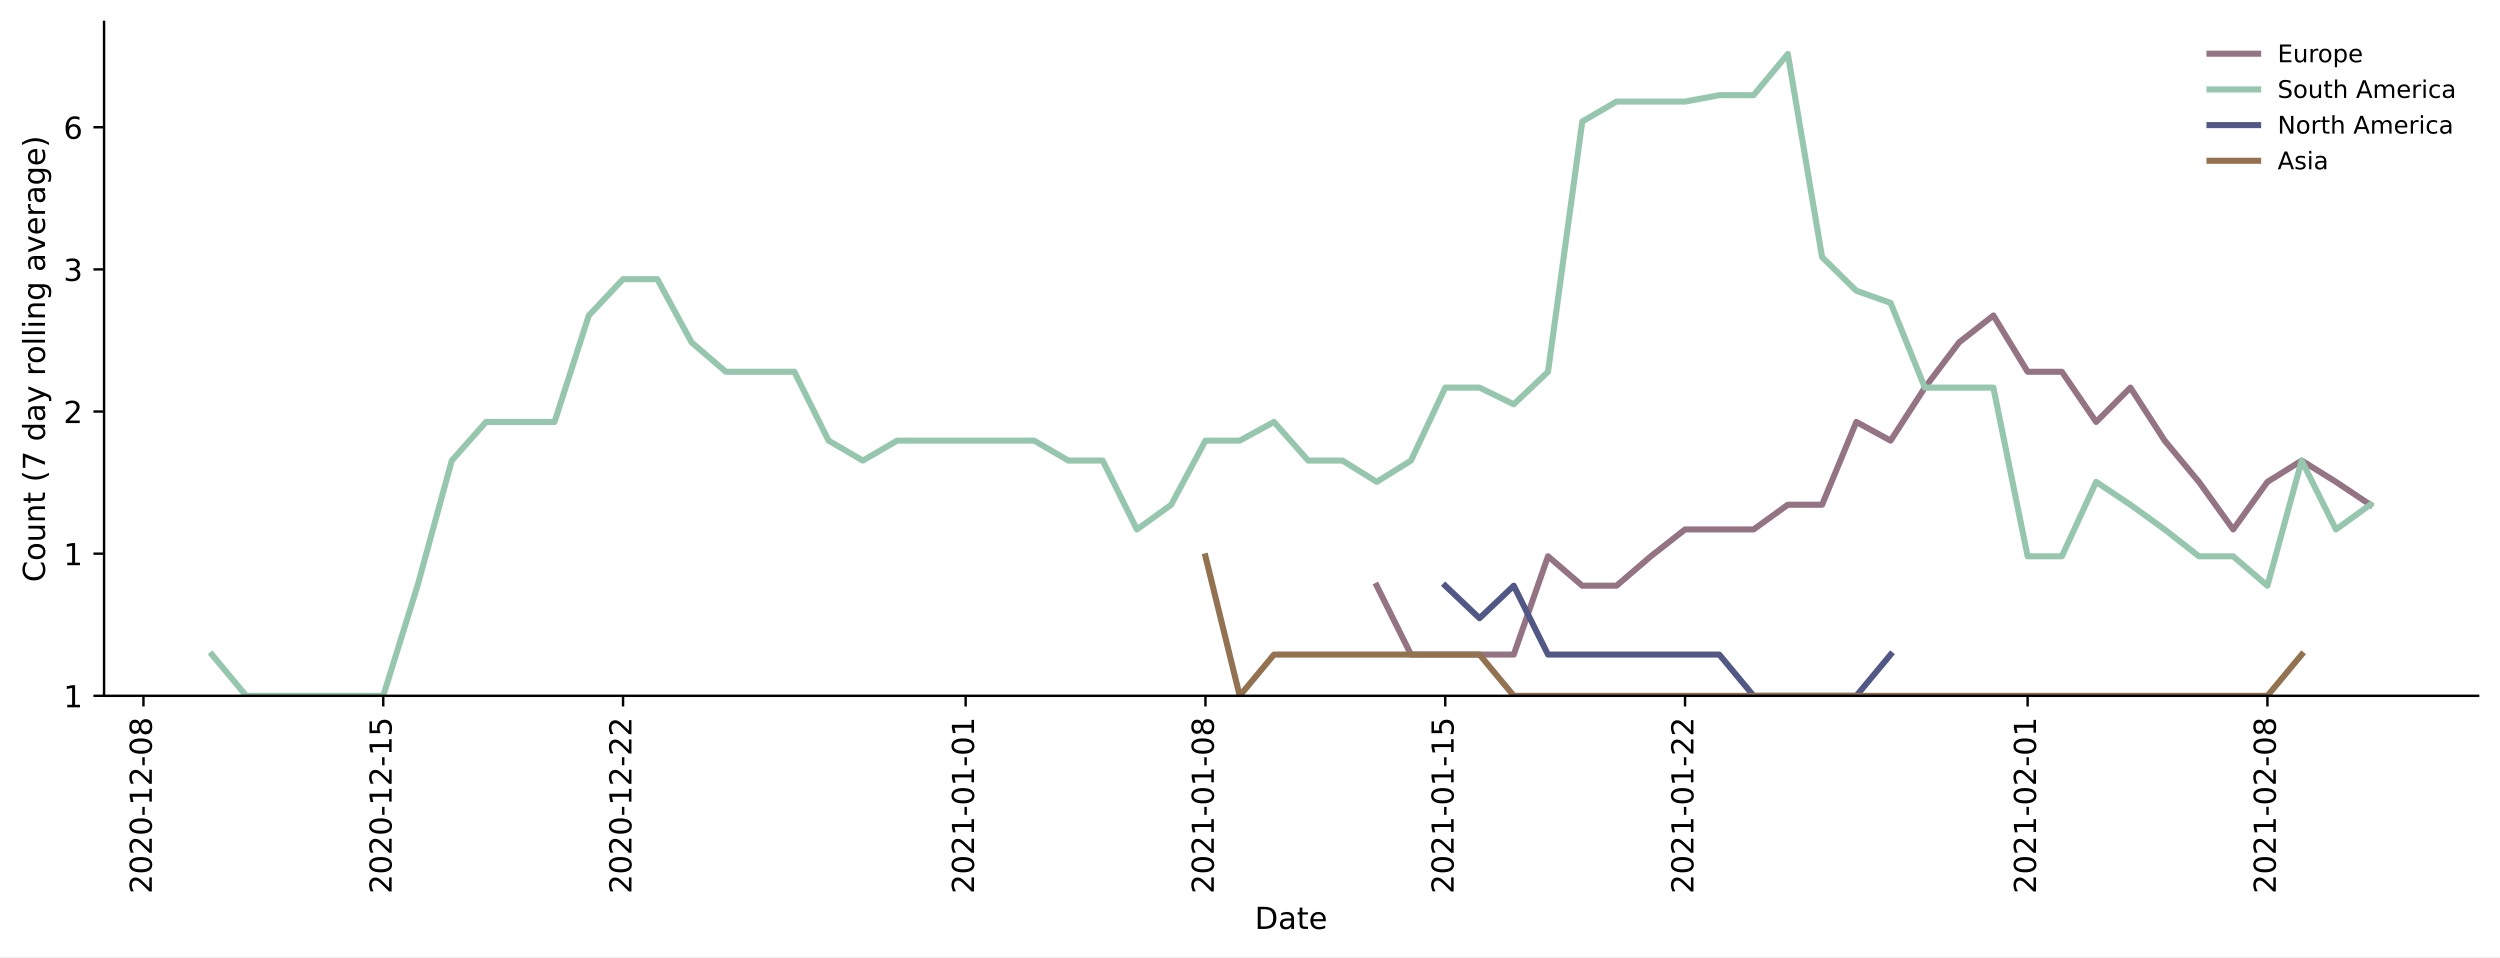
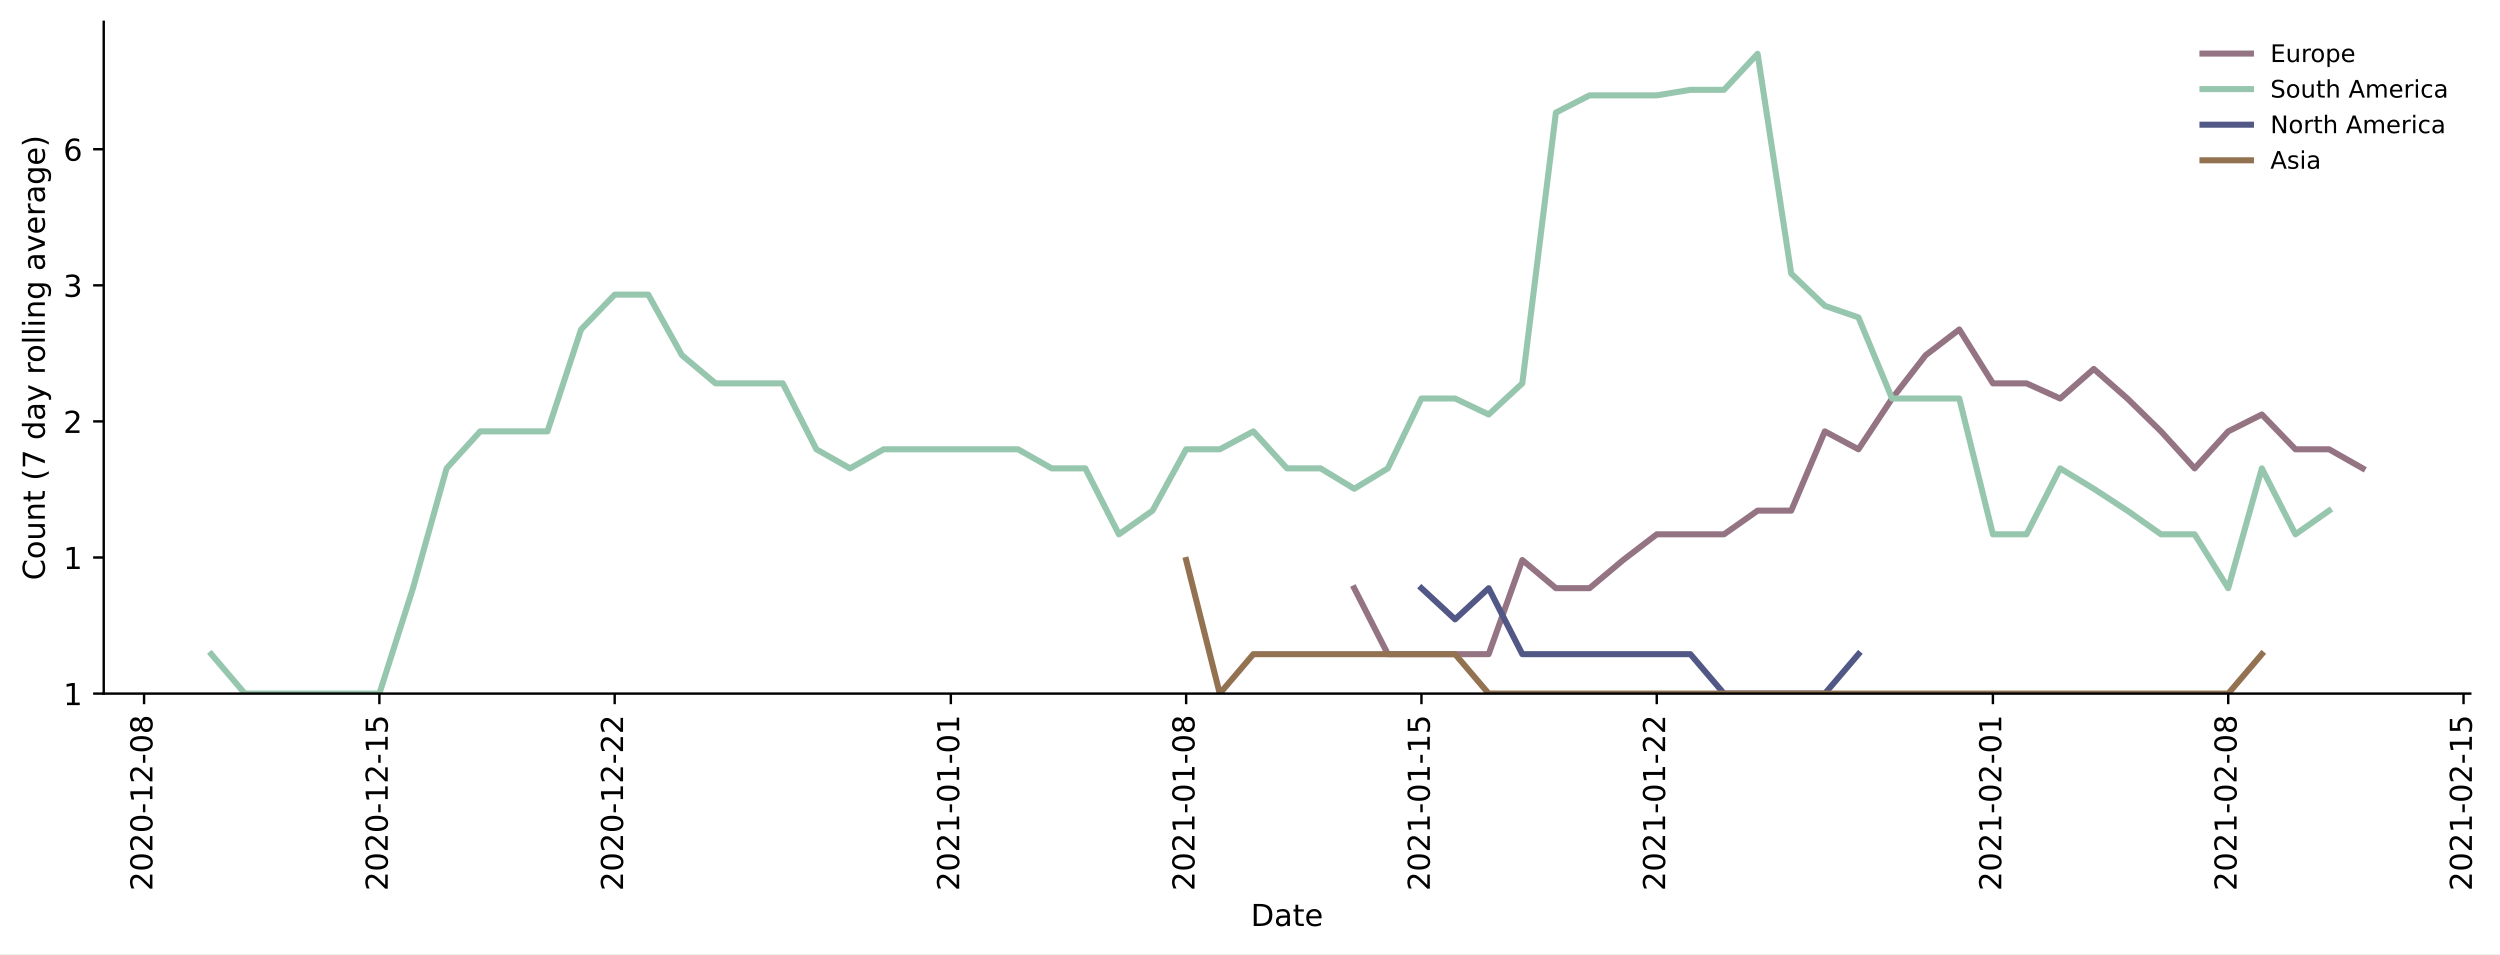
- <svg xmlns="http://www.w3.org/2000/svg" xmlns:xlink="http://www.w3.org/1999/xlink" height="314.954pt" version="1.1" viewBox="0 0 822.641 314.954" width="822.641pt">
+ <svg xmlns="http://www.w3.org/2000/svg" xmlns:xlink="http://www.w3.org/1999/xlink" height="314.954pt" version="1.1" viewBox="0 0 825.26 314.954" width="825.26pt">
  <defs>
    <style type="text/css">*{stroke-linecap:butt;stroke-linejoin:round;}</style>
  </defs>
  <g id="figure_1">
    <g id="patch_1">
-       <path d="M 0 314.954  L 822.641 314.954  L 822.641 0  L 0 0  z " style="fill:#ffffff;" />
+       <path d="M 0 314.954  L 825.26 314.954  L 825.26 0  L 0 0  z " style="fill:#ffffff;" />
    </g>
    <g id="axes_1">
      <g id="patch_2">
        <path d="M 34.241 228.96  L 815.441 228.96  L 815.441 7.2  L 34.241 7.2  z " style="fill:#ffffff;" />
      </g>
      <g id="matplotlib.axis_1">
        <g id="xtick_1">
          <g id="line2d_1">
            <defs>
-               <path d="M 0 0  L 0 3.5  " id="m881f5e12db" style="stroke:#000000;stroke-width:0.8;" />
-             </defs>
-             <g>
-               <use style="stroke:#000000;stroke-width:0.8;" x="47.204" xlink:href="#m881f5e12db" y="228.96" />
+               <path d="M 0 0  L 0 3.5  " id="m75a19790d6" style="stroke:#000000;stroke-width:0.8;" />
+             </defs>
+             <g>
+               <use style="stroke:#000000;stroke-width:0.8;" x="47.557" xlink:href="#m75a19790d6" y="228.96" />
            </g>
          </g>
          <g id="text_1">
-             <g transform="translate(49.96364 294.0756)rotate(-90)scale(0.1 -0.1)">
+             <g transform="translate(50.31591 294.0756)rotate(-90)scale(0.1 -0.1)">
              <defs>
                <path d="M 19.188 8.297  L 53.609 8.297  L 53.609 0  L 7.328 0  L 7.328 8.297  Q 12.938 14.109 22.625 23.891  Q 32.328 33.688 34.812 36.531  Q 39.547 41.844 41.422 45.531  Q 43.312 49.219 43.312 52.781  Q 43.312 58.594 39.234 62.25  Q 35.156 65.922 28.609 65.922  Q 23.969 65.922 18.812 64.312  Q 13.672 62.703 7.812 59.422  L 7.812 69.391  Q 13.766 71.781 18.938 73  Q 24.125 74.219 28.422 74.219  Q 39.75 74.219 46.484 68.547  Q 53.219 62.891 53.219 53.422  Q 53.219 48.922 51.531 44.891  Q 49.859 40.875 45.406 35.406  Q 44.188 33.984 37.641 27.219  Q 31.109 20.453 19.188 8.297  z " id="DejaVuSans-50" />
                <path d="M 31.781 66.406  Q 24.172 66.406 20.328 58.906  Q 16.5 51.422 16.5 36.375  Q 16.5 21.391 20.328 13.891  Q 24.172 6.391 31.781 6.391  Q 39.453 6.391 43.281 13.891  Q 47.125 21.391 47.125 36.375  Q 47.125 51.422 43.281 58.906  Q 39.453 66.406 31.781 66.406  z M 31.781 74.219  Q 44.047 74.219 50.516 64.516  Q 56.984 54.828 56.984 36.375  Q 56.984 17.969 50.516 8.266  Q 44.047 -1.422 31.781 -1.422  Q 19.531 -1.422 13.062 8.266  Q 6.594 17.969 6.594 36.375  Q 6.594 54.828 13.062 64.516  Q 19.531 74.219 31.781 74.219  z " id="DejaVuSans-48" />
                <path d="M 4.891 31.391  L 31.203 31.391  L 31.203 23.391  L 4.891 23.391  z " id="DejaVuSans-45" />
                <path d="M 12.406 8.297  L 28.516 8.297  L 28.516 63.922  L 10.984 60.406  L 10.984 69.391  L 28.422 72.906  L 38.281 72.906  L 38.281 8.297  L 54.391 8.297  L 54.391 0  L 12.406 0  z " id="DejaVuSans-49" />
                <path d="M 31.781 34.625  Q 24.75 34.625 20.719 30.859  Q 16.703 27.094 16.703 20.516  Q 16.703 13.922 20.719 10.156  Q 24.75 6.391 31.781 6.391  Q 38.812 6.391 42.859 10.172  Q 46.922 13.969 46.922 20.516  Q 46.922 27.094 42.891 30.859  Q 38.875 34.625 31.781 34.625  z M 21.922 38.812  Q 15.578 40.375 12.031 44.719  Q 8.5 49.078 8.5 55.328  Q 8.5 64.062 14.719 69.141  Q 20.953 74.219 31.781 74.219  Q 42.672 74.219 48.875 69.141  Q 55.078 64.062 55.078 55.328  Q 55.078 49.078 51.531 44.719  Q 48 40.375 41.703 38.812  Q 48.828 37.156 52.797 32.312  Q 56.781 27.484 56.781 20.516  Q 56.781 9.906 50.312 4.234  Q 43.844 -1.422 31.781 -1.422  Q 19.734 -1.422 13.25 4.234  Q 6.781 9.906 6.781 20.516  Q 6.781 27.484 10.781 32.312  Q 14.797 37.156 21.922 38.812  z M 18.312 54.391  Q 18.312 48.734 21.844 45.562  Q 25.391 42.391 31.781 42.391  Q 38.141 42.391 41.719 45.562  Q 45.312 48.734 45.312 54.391  Q 45.312 60.062 41.719 63.234  Q 38.141 66.406 31.781 66.406  Q 25.391 66.406 21.844 63.234  Q 18.312 60.062 18.312 54.391  z " id="DejaVuSans-56" />
              </defs>
              <use xlink:href="#DejaVuSans-50" />
              <use x="63.623" xlink:href="#DejaVuSans-48" />
              <use x="127.246" xlink:href="#DejaVuSans-50" />
              <use x="190.869" xlink:href="#DejaVuSans-48" />
              <use x="254.492" xlink:href="#DejaVuSans-45" />
              <use x="290.576" xlink:href="#DejaVuSans-49" />
              <use x="354.199" xlink:href="#DejaVuSans-50" />
              <use x="417.822" xlink:href="#DejaVuSans-45" />
              <use x="453.906" xlink:href="#DejaVuSans-48" />
              <use x="517.529" xlink:href="#DejaVuSans-56" />
            </g>
          </g>
        </g>
        <g id="xtick_2">
          <g id="line2d_2">
            <g>
-               <use style="stroke:#000000;stroke-width:0.8;" x="126.113" xlink:href="#m881f5e12db" y="228.96" />
+               <use style="stroke:#000000;stroke-width:0.8;" x="125.233" xlink:href="#m75a19790d6" y="228.96" />
            </g>
          </g>
          <g id="text_2">
-             <g transform="translate(128.8727 294.0756)rotate(-90)scale(0.1 -0.1)">
+             <g transform="translate(127.992 294.0756)rotate(-90)scale(0.1 -0.1)">
              <defs>
                <path d="M 10.797 72.906  L 49.516 72.906  L 49.516 64.594  L 19.828 64.594  L 19.828 46.734  Q 21.969 47.469 24.109 47.828  Q 26.266 48.188 28.422 48.188  Q 40.625 48.188 47.75 41.5  Q 54.891 34.812 54.891 23.391  Q 54.891 11.625 47.562 5.094  Q 40.234 -1.422 26.906 -1.422  Q 22.312 -1.422 17.547 -0.641  Q 12.797 0.141 7.719 1.703  L 7.719 11.625  Q 12.109 9.234 16.797 8.062  Q 21.484 6.891 26.703 6.891  Q 35.156 6.891 40.078 11.328  Q 45.016 15.766 45.016 23.391  Q 45.016 31 40.078 35.438  Q 35.156 39.891 26.703 39.891  Q 22.75 39.891 18.812 39.016  Q 14.891 38.141 10.797 36.281  z " id="DejaVuSans-53" />
              </defs>
              <use xlink:href="#DejaVuSans-50" />
              <use x="63.623" xlink:href="#DejaVuSans-48" />
              <use x="127.246" xlink:href="#DejaVuSans-50" />
              <use x="190.869" xlink:href="#DejaVuSans-48" />
              <use x="254.492" xlink:href="#DejaVuSans-45" />
              <use x="290.576" xlink:href="#DejaVuSans-49" />
              <use x="354.199" xlink:href="#DejaVuSans-50" />
              <use x="417.822" xlink:href="#DejaVuSans-45" />
              <use x="453.906" xlink:href="#DejaVuSans-49" />
              <use x="517.529" xlink:href="#DejaVuSans-53" />
            </g>
          </g>
        </g>
        <g id="xtick_3">
          <g id="line2d_3">
            <g>
-               <use style="stroke:#000000;stroke-width:0.8;" x="205.022" xlink:href="#m881f5e12db" y="228.96" />
+               <use style="stroke:#000000;stroke-width:0.8;" x="202.909" xlink:href="#m75a19790d6" y="228.96" />
            </g>
          </g>
          <g id="text_3">
-             <g transform="translate(207.7818 294.0756)rotate(-90)scale(0.1 -0.1)">
+             <g transform="translate(205.6682 294.0756)rotate(-90)scale(0.1 -0.1)">
              <use xlink:href="#DejaVuSans-50" />
              <use x="63.623" xlink:href="#DejaVuSans-48" />
              <use x="127.246" xlink:href="#DejaVuSans-50" />
              <use x="190.869" xlink:href="#DejaVuSans-48" />
              <use x="254.492" xlink:href="#DejaVuSans-45" />
              <use x="290.576" xlink:href="#DejaVuSans-49" />
              <use x="354.199" xlink:href="#DejaVuSans-50" />
              <use x="417.822" xlink:href="#DejaVuSans-45" />
              <use x="453.906" xlink:href="#DejaVuSans-50" />
              <use x="517.529" xlink:href="#DejaVuSans-50" />
            </g>
          </g>
        </g>
        <g id="xtick_4">
          <g id="line2d_4">
            <g>
-               <use style="stroke:#000000;stroke-width:0.8;" x="317.75" xlink:href="#m881f5e12db" y="228.96" />
+               <use style="stroke:#000000;stroke-width:0.8;" x="313.875" xlink:href="#m75a19790d6" y="228.96" />
            </g>
          </g>
          <g id="text_4">
-             <g transform="translate(320.5091 294.0756)rotate(-90)scale(0.1 -0.1)">
+             <g transform="translate(316.6341 294.0756)rotate(-90)scale(0.1 -0.1)">
              <use xlink:href="#DejaVuSans-50" />
              <use x="63.623" xlink:href="#DejaVuSans-48" />
              <use x="127.246" xlink:href="#DejaVuSans-50" />
              <use x="190.869" xlink:href="#DejaVuSans-49" />
              <use x="254.492" xlink:href="#DejaVuSans-45" />
              <use x="290.576" xlink:href="#DejaVuSans-48" />
              <use x="354.199" xlink:href="#DejaVuSans-49" />
              <use x="417.822" xlink:href="#DejaVuSans-45" />
              <use x="453.906" xlink:href="#DejaVuSans-48" />
              <use x="517.529" xlink:href="#DejaVuSans-49" />
            </g>
          </g>
        </g>
        <g id="xtick_5">
          <g id="line2d_5">
            <g>
-               <use style="stroke:#000000;stroke-width:0.8;" x="396.659" xlink:href="#m881f5e12db" y="228.96" />
+               <use style="stroke:#000000;stroke-width:0.8;" x="391.551" xlink:href="#m75a19790d6" y="228.96" />
            </g>
          </g>
          <g id="text_5">
-             <g transform="translate(399.4182 294.0756)rotate(-90)scale(0.1 -0.1)">
+             <g transform="translate(394.3102 294.0756)rotate(-90)scale(0.1 -0.1)">
              <use xlink:href="#DejaVuSans-50" />
              <use x="63.623" xlink:href="#DejaVuSans-48" />
              <use x="127.246" xlink:href="#DejaVuSans-50" />
              <use x="190.869" xlink:href="#DejaVuSans-49" />
              <use x="254.492" xlink:href="#DejaVuSans-45" />
              <use x="290.576" xlink:href="#DejaVuSans-48" />
              <use x="354.199" xlink:href="#DejaVuSans-49" />
              <use x="417.822" xlink:href="#DejaVuSans-45" />
              <use x="453.906" xlink:href="#DejaVuSans-48" />
              <use x="517.529" xlink:href="#DejaVuSans-56" />
            </g>
          </g>
        </g>
        <g id="xtick_6">
          <g id="line2d_6">
            <g>
-               <use style="stroke:#000000;stroke-width:0.8;" x="475.568" xlink:href="#m881f5e12db" y="228.96" />
+               <use style="stroke:#000000;stroke-width:0.8;" x="469.227" xlink:href="#m75a19790d6" y="228.96" />
            </g>
          </g>
          <g id="text_6">
-             <g transform="translate(478.3273 294.0756)rotate(-90)scale(0.1 -0.1)">
+             <g transform="translate(471.9864 294.0756)rotate(-90)scale(0.1 -0.1)">
              <use xlink:href="#DejaVuSans-50" />
              <use x="63.623" xlink:href="#DejaVuSans-48" />
              <use x="127.246" xlink:href="#DejaVuSans-50" />
              <use x="190.869" xlink:href="#DejaVuSans-49" />
              <use x="254.492" xlink:href="#DejaVuSans-45" />
              <use x="290.576" xlink:href="#DejaVuSans-48" />
              <use x="354.199" xlink:href="#DejaVuSans-49" />
              <use x="417.822" xlink:href="#DejaVuSans-45" />
              <use x="453.906" xlink:href="#DejaVuSans-49" />
              <use x="517.529" xlink:href="#DejaVuSans-53" />
            </g>
          </g>
        </g>
        <g id="xtick_7">
          <g id="line2d_7">
            <g>
-               <use style="stroke:#000000;stroke-width:0.8;" x="554.477" xlink:href="#m881f5e12db" y="228.96" />
+               <use style="stroke:#000000;stroke-width:0.8;" x="546.903" xlink:href="#m75a19790d6" y="228.96" />
            </g>
          </g>
          <g id="text_7">
-             <g transform="translate(557.2364 294.0756)rotate(-90)scale(0.1 -0.1)">
+             <g transform="translate(549.6625 294.0756)rotate(-90)scale(0.1 -0.1)">
              <use xlink:href="#DejaVuSans-50" />
              <use x="63.623" xlink:href="#DejaVuSans-48" />
              <use x="127.246" xlink:href="#DejaVuSans-50" />
              <use x="190.869" xlink:href="#DejaVuSans-49" />
              <use x="254.492" xlink:href="#DejaVuSans-45" />
              <use x="290.576" xlink:href="#DejaVuSans-48" />
              <use x="354.199" xlink:href="#DejaVuSans-49" />
              <use x="417.822" xlink:href="#DejaVuSans-45" />
              <use x="453.906" xlink:href="#DejaVuSans-50" />
              <use x="517.529" xlink:href="#DejaVuSans-50" />
            </g>
          </g>
        </g>
        <g id="xtick_8">
          <g id="line2d_8">
            <g>
-               <use style="stroke:#000000;stroke-width:0.8;" x="667.204" xlink:href="#m881f5e12db" y="228.96" />
+               <use style="stroke:#000000;stroke-width:0.8;" x="657.869" xlink:href="#m75a19790d6" y="228.96" />
            </g>
          </g>
          <g id="text_8">
-             <g transform="translate(669.9636 294.0756)rotate(-90)scale(0.1 -0.1)">
+             <g transform="translate(660.6284 294.0756)rotate(-90)scale(0.1 -0.1)">
              <use xlink:href="#DejaVuSans-50" />
              <use x="63.623" xlink:href="#DejaVuSans-48" />
              <use x="127.246" xlink:href="#DejaVuSans-50" />
              <use x="190.869" xlink:href="#DejaVuSans-49" />
              <use x="254.492" xlink:href="#DejaVuSans-45" />
              <use x="290.576" xlink:href="#DejaVuSans-48" />
              <use x="354.199" xlink:href="#DejaVuSans-50" />
              <use x="417.822" xlink:href="#DejaVuSans-45" />
              <use x="453.906" xlink:href="#DejaVuSans-48" />
              <use x="517.529" xlink:href="#DejaVuSans-49" />
            </g>
          </g>
        </g>
        <g id="xtick_9">
          <g id="line2d_9">
            <g>
-               <use style="stroke:#000000;stroke-width:0.8;" x="746.113" xlink:href="#m881f5e12db" y="228.96" />
+               <use style="stroke:#000000;stroke-width:0.8;" x="735.545" xlink:href="#m75a19790d6" y="228.96" />
            </g>
          </g>
          <g id="text_9">
-             <g transform="translate(748.8727 294.0756)rotate(-90)scale(0.1 -0.1)">
+             <g transform="translate(738.3045 294.0756)rotate(-90)scale(0.1 -0.1)">
              <use xlink:href="#DejaVuSans-50" />
              <use x="63.623" xlink:href="#DejaVuSans-48" />
              <use x="127.246" xlink:href="#DejaVuSans-50" />
              <use x="190.869" xlink:href="#DejaVuSans-49" />
              <use x="254.492" xlink:href="#DejaVuSans-45" />
              <use x="290.576" xlink:href="#DejaVuSans-48" />
              <use x="354.199" xlink:href="#DejaVuSans-50" />
              <use x="417.822" xlink:href="#DejaVuSans-45" />
              <use x="453.906" xlink:href="#DejaVuSans-48" />
              <use x="517.529" xlink:href="#DejaVuSans-56" />
            </g>
          </g>
        </g>
-         <g id="text_10">
+         <g id="xtick_10">
+           <g id="line2d_10">
+             <g>
+               <use style="stroke:#000000;stroke-width:0.8;" x="813.221" xlink:href="#m75a19790d6" y="228.96" />
+             </g>
+           </g>
+           <g id="text_10">
+             <g transform="translate(815.9807 294.0756)rotate(-90)scale(0.1 -0.1)">
+               <use xlink:href="#DejaVuSans-50" />
+               <use x="63.623" xlink:href="#DejaVuSans-48" />
+               <use x="127.246" xlink:href="#DejaVuSans-50" />
+               <use x="190.869" xlink:href="#DejaVuSans-49" />
+               <use x="254.492" xlink:href="#DejaVuSans-45" />
+               <use x="290.576" xlink:href="#DejaVuSans-48" />
+               <use x="354.199" xlink:href="#DejaVuSans-50" />
+               <use x="417.822" xlink:href="#DejaVuSans-45" />
+               <use x="453.906" xlink:href="#DejaVuSans-49" />
+               <use x="517.529" xlink:href="#DejaVuSans-53" />
+             </g>
+           </g>
+         </g>
+         <g id="text_11">
          <g transform="translate(412.8898 305.6741)scale(0.1 -0.1)">
            <defs>
              <path d="M 19.672 64.797  L 19.672 8.109  L 31.594 8.109  Q 46.688 8.109 53.688 14.938  Q 60.688 21.781 60.688 36.531  Q 60.688 51.172 53.688 57.984  Q 46.688 64.797 31.594 64.797  z M 9.812 72.906  L 30.078 72.906  Q 51.266 72.906 61.172 64.094  Q 71.094 55.281 71.094 36.531  Q 71.094 17.672 61.125 8.828  Q 51.172 0 30.078 0  L 9.812 0  z " id="DejaVuSans-68" />
              <path d="M 34.281 27.484  Q 23.391 27.484 19.188 25  Q 14.984 22.516 14.984 16.5  Q 14.984 11.719 18.141 8.906  Q 21.297 6.109 26.703 6.109  Q 34.188 6.109 38.703 11.406  Q 43.219 16.703 43.219 25.484  L 43.219 27.484  z M 52.203 31.203  L 52.203 0  L 43.219 0  L 43.219 8.297  Q 40.141 3.328 35.547 0.953  Q 30.953 -1.422 24.312 -1.422  Q 15.922 -1.422 10.953 3.297  Q 6 8.016 6 15.922  Q 6 25.141 12.172 29.828  Q 18.359 34.516 30.609 34.516  L 43.219 34.516  L 43.219 35.406  Q 43.219 41.609 39.141 45  Q 35.062 48.391 27.688 48.391  Q 23 48.391 18.547 47.266  Q 14.109 46.141 10.016 43.891  L 10.016 52.203  Q 14.938 54.109 19.578 55.047  Q 24.219 56 28.609 56  Q 40.484 56 46.344 49.844  Q 52.203 43.703 52.203 31.203  z " id="DejaVuSans-97" />
              <path d="M 18.312 70.219  L 18.312 54.688  L 36.812 54.688  L 36.812 47.703  L 18.312 47.703  L 18.312 18.016  Q 18.312 11.328 20.141 9.422  Q 21.969 7.516 27.594 7.516  L 36.812 7.516  L 36.812 0  L 27.594 0  Q 17.188 0 13.234 3.875  Q 9.281 7.766 9.281 18.016  L 9.281 47.703  L 2.688 47.703  L 2.688 54.688  L 9.281 54.688  L 9.281 70.219  z " id="DejaVuSans-116" />
              <path d="M 56.203 29.594  L 56.203 25.203  L 14.891 25.203  Q 15.484 15.922 20.484 11.062  Q 25.484 6.203 34.422 6.203  Q 39.594 6.203 44.453 7.469  Q 49.312 8.734 54.109 11.281  L 54.109 2.781  Q 49.266 0.734 44.188 -0.344  Q 39.109 -1.422 33.891 -1.422  Q 20.797 -1.422 13.156 6.188  Q 5.516 13.812 5.516 26.812  Q 5.516 40.234 12.766 48.109  Q 20.016 56 32.328 56  Q 43.359 56 49.781 48.891  Q 56.203 41.797 56.203 29.594  z M 47.219 32.234  Q 47.125 39.594 43.094 43.984  Q 39.062 48.391 32.422 48.391  Q 24.906 48.391 20.391 44.141  Q 15.875 39.891 15.188 32.172  z " id="DejaVuSans-101" />
            </defs>
            <use xlink:href="#DejaVuSans-68" />
            <use x="77.002" xlink:href="#DejaVuSans-97" />
            <use x="138.281" xlink:href="#DejaVuSans-116" />
            <use x="177.49" xlink:href="#DejaVuSans-101" />
          </g>
        </g>
      </g>
      <g id="matplotlib.axis_2">
        <g id="ytick_1">
-           <g id="line2d_10">
-             <defs>
-               <path d="M 0 0  L -3.5 0  " id="mebbf0ca20f" style="stroke:#000000;stroke-width:0.8;" />
-             </defs>
-             <g>
-               <use style="stroke:#000000;stroke-width:0.8;" x="34.241" xlink:href="#mebbf0ca20f" y="228.96" />
-             </g>
-           </g>
-           <g id="text_11">
+           <g id="line2d_11">
+             <defs>
+               <path d="M 0 0  L -3.5 0  " id="md083b1bdfc" style="stroke:#000000;stroke-width:0.8;" />
+             </defs>
+             <g>
+               <use style="stroke:#000000;stroke-width:0.8;" x="34.241" xlink:href="#md083b1bdfc" y="228.96" />
+             </g>
+           </g>
+           <g id="text_12">
            <g transform="translate(20.87813 232.7592)scale(0.1 -0.1)">
              <use xlink:href="#DejaVuSans-49" />
            </g>
          </g>
        </g>
        <g id="ytick_2">
-           <g id="line2d_11">
-             <g>
-               <use style="stroke:#000000;stroke-width:0.8;" x="34.241" xlink:href="#mebbf0ca20f" y="182.187" />
-             </g>
-           </g>
-           <g id="text_12">
-             <g transform="translate(20.87813 185.9865)scale(0.1 -0.1)">
+           <g id="line2d_12">
+             <g>
+               <use style="stroke:#000000;stroke-width:0.8;" x="34.241" xlink:href="#md083b1bdfc" y="184.035" />
+             </g>
+           </g>
+           <g id="text_13">
+             <g transform="translate(20.87813 187.8341)scale(0.1 -0.1)">
              <use xlink:href="#DejaVuSans-49" />
            </g>
          </g>
        </g>
        <g id="ytick_3">
-           <g id="line2d_12">
-             <g>
-               <use style="stroke:#000000;stroke-width:0.8;" x="34.241" xlink:href="#mebbf0ca20f" y="135.415" />
-             </g>
-           </g>
-           <g id="text_13">
-             <g transform="translate(20.87813 139.2137)scale(0.1 -0.1)">
+           <g id="line2d_13">
+             <g>
+               <use style="stroke:#000000;stroke-width:0.8;" x="34.241" xlink:href="#md083b1bdfc" y="139.11" />
+             </g>
+           </g>
+           <g id="text_14">
+             <g transform="translate(20.87813 142.909)scale(0.1 -0.1)">
              <use xlink:href="#DejaVuSans-50" />
            </g>
          </g>
        </g>
        <g id="ytick_4">
-           <g id="line2d_13">
-             <g>
-               <use style="stroke:#000000;stroke-width:0.8;" x="34.241" xlink:href="#mebbf0ca20f" y="88.642" />
-             </g>
-           </g>
-           <g id="text_14">
-             <g transform="translate(20.87813 92.44098)scale(0.1 -0.1)">
+           <g id="line2d_14">
+             <g>
+               <use style="stroke:#000000;stroke-width:0.8;" x="34.241" xlink:href="#md083b1bdfc" y="94.185" />
+             </g>
+           </g>
+           <g id="text_15">
+             <g transform="translate(20.87813 97.98394)scale(0.1 -0.1)">
              <defs>
                <path d="M 40.578 39.312  Q 47.656 37.797 51.625 33  Q 55.609 28.219 55.609 21.188  Q 55.609 10.406 48.188 4.484  Q 40.766 -1.422 27.094 -1.422  Q 22.516 -1.422 17.656 -0.516  Q 12.797 0.391 7.625 2.203  L 7.625 11.719  Q 11.719 9.328 16.594 8.109  Q 21.484 6.891 26.812 6.891  Q 36.078 6.891 40.938 10.547  Q 45.797 14.203 45.797 21.188  Q 45.797 27.641 41.281 31.266  Q 36.766 34.906 28.719 34.906  L 20.219 34.906  L 20.219 43.016  L 29.109 43.016  Q 36.375 43.016 40.234 45.922  Q 44.094 48.828 44.094 54.297  Q 44.094 59.906 40.109 62.906  Q 36.141 65.922 28.719 65.922  Q 24.656 65.922 20.016 65.031  Q 15.375 64.156 9.812 62.312  L 9.812 71.094  Q 15.438 72.656 20.344 73.438  Q 25.25 74.219 29.594 74.219  Q 40.828 74.219 47.359 69.109  Q 53.906 64.016 53.906 55.328  Q 53.906 49.266 50.438 45.094  Q 46.969 40.922 40.578 39.312  z " id="DejaVuSans-51" />
              </defs>
              <use xlink:href="#DejaVuSans-51" />
            </g>
          </g>
        </g>
        <g id="ytick_5">
-           <g id="line2d_14">
-             <g>
-               <use style="stroke:#000000;stroke-width:0.8;" x="34.241" xlink:href="#mebbf0ca20f" y="41.869" />
-             </g>
-           </g>
-           <g id="text_15">
-             <g transform="translate(20.87813 45.66823)scale(0.1 -0.1)">
+           <g id="line2d_15">
+             <g>
+               <use style="stroke:#000000;stroke-width:0.8;" x="34.241" xlink:href="#md083b1bdfc" y="49.26" />
+             </g>
+           </g>
+           <g id="text_16">
+             <g transform="translate(20.87813 53.05885)scale(0.1 -0.1)">
              <defs>
                <path d="M 33.016 40.375  Q 26.375 40.375 22.484 35.828  Q 18.609 31.297 18.609 23.391  Q 18.609 15.531 22.484 10.953  Q 26.375 6.391 33.016 6.391  Q 39.656 6.391 43.531 10.953  Q 47.406 15.531 47.406 23.391  Q 47.406 31.297 43.531 35.828  Q 39.656 40.375 33.016 40.375  z M 52.594 71.297  L 52.594 62.312  Q 48.875 64.062 45.094 64.984  Q 41.312 65.922 37.594 65.922  Q 27.828 65.922 22.672 59.328  Q 17.531 52.734 16.797 39.406  Q 19.672 43.656 24.016 45.922  Q 28.375 48.188 33.594 48.188  Q 44.578 48.188 50.953 41.516  Q 57.328 34.859 57.328 23.391  Q 57.328 12.156 50.688 5.359  Q 44.047 -1.422 33.016 -1.422  Q 20.359 -1.422 13.672 8.266  Q 6.984 17.969 6.984 36.375  Q 6.984 53.656 15.188 63.938  Q 23.391 74.219 37.203 74.219  Q 40.922 74.219 44.703 73.484  Q 48.484 72.75 52.594 71.297  z " id="DejaVuSans-54" />
              </defs>
              <use xlink:href="#DejaVuSans-54" />
            </g>
          </g>
        </g>
-         <g id="text_16">
+         <g id="text_17">
          <g transform="translate(14.79844 191.548)rotate(-90)scale(0.1 -0.1)">
            <defs>
              <path d="M 64.406 67.281  L 64.406 56.891  Q 59.422 61.531 53.781 63.812  Q 48.141 66.109 41.797 66.109  Q 29.297 66.109 22.656 58.469  Q 16.016 50.828 16.016 36.375  Q 16.016 21.969 22.656 14.328  Q 29.297 6.688 41.797 6.688  Q 48.141 6.688 53.781 8.984  Q 59.422 11.281 64.406 15.922  L 64.406 5.609  Q 59.234 2.094 53.438 0.328  Q 47.656 -1.422 41.219 -1.422  Q 24.656 -1.422 15.125 8.703  Q 5.609 18.844 5.609 36.375  Q 5.609 53.953 15.125 64.078  Q 24.656 74.219 41.219 74.219  Q 47.75 74.219 53.531 72.484  Q 59.328 70.75 64.406 67.281  z " id="DejaVuSans-67" />
              <path d="M 30.609 48.391  Q 23.391 48.391 19.188 42.75  Q 14.984 37.109 14.984 27.297  Q 14.984 17.484 19.156 11.844  Q 23.344 6.203 30.609 6.203  Q 37.797 6.203 41.984 11.859  Q 46.188 17.531 46.188 27.297  Q 46.188 37.016 41.984 42.703  Q 37.797 48.391 30.609 48.391  z M 30.609 56  Q 42.328 56 49.016 48.375  Q 55.719 40.766 55.719 27.297  Q 55.719 13.875 49.016 6.219  Q 42.328 -1.422 30.609 -1.422  Q 18.844 -1.422 12.172 6.219  Q 5.516 13.875 5.516 27.297  Q 5.516 40.766 12.172 48.375  Q 18.844 56 30.609 56  z " id="DejaVuSans-111" />
              <path d="M 8.5 21.578  L 8.5 54.688  L 17.484 54.688  L 17.484 21.922  Q 17.484 14.156 20.5 10.266  Q 23.531 6.391 29.594 6.391  Q 36.859 6.391 41.078 11.031  Q 45.312 15.672 45.312 23.688  L 45.312 54.688  L 54.297 54.688  L 54.297 0  L 45.312 0  L 45.312 8.406  Q 42.047 3.422 37.719 1  Q 33.406 -1.422 27.688 -1.422  Q 18.266 -1.422 13.375 4.438  Q 8.5 10.297 8.5 21.578  z M 31.109 56  z " id="DejaVuSans-117" />
              <path d="M 54.891 33.016  L 54.891 0  L 45.906 0  L 45.906 32.719  Q 45.906 40.484 42.875 44.328  Q 39.844 48.188 33.797 48.188  Q 26.516 48.188 22.312 43.547  Q 18.109 38.922 18.109 30.906  L 18.109 0  L 9.078 0  L 9.078 54.688  L 18.109 54.688  L 18.109 46.188  Q 21.344 51.125 25.703 53.562  Q 30.078 56 35.797 56  Q 45.219 56 50.047 50.172  Q 54.891 44.344 54.891 33.016  z " id="DejaVuSans-110" />
              <path id="DejaVuSans-32" />
              <path d="M 31 75.875  Q 24.469 64.656 21.281 53.656  Q 18.109 42.672 18.109 31.391  Q 18.109 20.125 21.312 9.062  Q 24.516 -2 31 -13.188  L 23.188 -13.188  Q 15.875 -1.703 12.234 9.375  Q 8.594 20.453 8.594 31.391  Q 8.594 42.281 12.203 53.312  Q 15.828 64.359 23.188 75.875  z " id="DejaVuSans-40" />
              <path d="M 8.203 72.906  L 55.078 72.906  L 55.078 68.703  L 28.609 0  L 18.312 0  L 43.219 64.594  L 8.203 64.594  z " id="DejaVuSans-55" />
              <path d="M 45.406 46.391  L 45.406 75.984  L 54.391 75.984  L 54.391 0  L 45.406 0  L 45.406 8.203  Q 42.578 3.328 38.25 0.953  Q 33.938 -1.422 27.875 -1.422  Q 17.969 -1.422 11.734 6.484  Q 5.516 14.406 5.516 27.297  Q 5.516 40.188 11.734 48.094  Q 17.969 56 27.875 56  Q 33.938 56 38.25 53.625  Q 42.578 51.266 45.406 46.391  z M 14.797 27.297  Q 14.797 17.391 18.875 11.75  Q 22.953 6.109 30.078 6.109  Q 37.203 6.109 41.297 11.75  Q 45.406 17.391 45.406 27.297  Q 45.406 37.203 41.297 42.844  Q 37.203 48.484 30.078 48.484  Q 22.953 48.484 18.875 42.844  Q 14.797 37.203 14.797 27.297  z " id="DejaVuSans-100" />
              <path d="M 32.172 -5.078  Q 28.375 -14.844 24.75 -17.812  Q 21.141 -20.797 15.094 -20.797  L 7.906 -20.797  L 7.906 -13.281  L 13.188 -13.281  Q 16.891 -13.281 18.938 -11.516  Q 21 -9.766 23.484 -3.219  L 25.094 0.875  L 2.984 54.688  L 12.5 54.688  L 29.594 11.922  L 46.688 54.688  L 56.203 54.688  z " id="DejaVuSans-121" />
              <path d="M 41.109 46.297  Q 39.594 47.172 37.812 47.578  Q 36.031 48 33.891 48  Q 26.266 48 22.188 43.047  Q 18.109 38.094 18.109 28.812  L 18.109 0  L 9.078 0  L 9.078 54.688  L 18.109 54.688  L 18.109 46.188  Q 20.953 51.172 25.484 53.578  Q 30.031 56 36.531 56  Q 37.453 56 38.578 55.875  Q 39.703 55.766 41.062 55.516  z " id="DejaVuSans-114" />
              <path d="M 9.422 75.984  L 18.406 75.984  L 18.406 0  L 9.422 0  z " id="DejaVuSans-108" />
              <path d="M 9.422 54.688  L 18.406 54.688  L 18.406 0  L 9.422 0  z M 9.422 75.984  L 18.406 75.984  L 18.406 64.594  L 9.422 64.594  z " id="DejaVuSans-105" />
              <path d="M 45.406 27.984  Q 45.406 37.75 41.375 43.109  Q 37.359 48.484 30.078 48.484  Q 22.859 48.484 18.828 43.109  Q 14.797 37.75 14.797 27.984  Q 14.797 18.266 18.828 12.891  Q 22.859 7.516 30.078 7.516  Q 37.359 7.516 41.375 12.891  Q 45.406 18.266 45.406 27.984  z M 54.391 6.781  Q 54.391 -7.172 48.188 -13.984  Q 42 -20.797 29.203 -20.797  Q 24.469 -20.797 20.266 -20.094  Q 16.062 -19.391 12.109 -17.922  L 12.109 -9.188  Q 16.062 -11.328 19.922 -12.344  Q 23.781 -13.375 27.781 -13.375  Q 36.625 -13.375 41.016 -8.766  Q 45.406 -4.156 45.406 5.172  L 45.406 9.625  Q 42.625 4.781 38.281 2.391  Q 33.938 0 27.875 0  Q 17.828 0 11.672 7.656  Q 5.516 15.328 5.516 27.984  Q 5.516 40.672 11.672 48.328  Q 17.828 56 27.875 56  Q 33.938 56 38.281 53.609  Q 42.625 51.219 45.406 46.391  L 45.406 54.688  L 54.391 54.688  z " id="DejaVuSans-103" />
              <path d="M 2.984 54.688  L 12.5 54.688  L 29.594 8.797  L 46.688 54.688  L 56.203 54.688  L 35.688 0  L 23.484 0  z " id="DejaVuSans-118" />
              <path d="M 8.016 75.875  L 15.828 75.875  Q 23.141 64.359 26.781 53.312  Q 30.422 42.281 30.422 31.391  Q 30.422 20.453 26.781 9.375  Q 23.141 -1.703 15.828 -13.188  L 8.016 -13.188  Q 14.5 -2 17.703 9.062  Q 20.906 20.125 20.906 31.391  Q 20.906 42.672 17.703 53.656  Q 14.5 64.656 8.016 75.875  z " id="DejaVuSans-41" />
            </defs>
            <use xlink:href="#DejaVuSans-67" />
            <use x="69.824" xlink:href="#DejaVuSans-111" />
            <use x="131.006" xlink:href="#DejaVuSans-117" />
            <use x="194.385" xlink:href="#DejaVuSans-110" />
            <use x="257.764" xlink:href="#DejaVuSans-116" />
            <use x="296.973" xlink:href="#DejaVuSans-32" />
            <use x="328.76" xlink:href="#DejaVuSans-40" />
            <use x="367.773" xlink:href="#DejaVuSans-55" />
            <use x="431.396" xlink:href="#DejaVuSans-32" />
            <use x="463.184" xlink:href="#DejaVuSans-100" />
            <use x="526.66" xlink:href="#DejaVuSans-97" />
            <use x="587.939" xlink:href="#DejaVuSans-121" />
            <use x="647.119" xlink:href="#DejaVuSans-32" />
            <use x="678.906" xlink:href="#DejaVuSans-114" />
            <use x="717.77" xlink:href="#DejaVuSans-111" />
            <use x="778.951" xlink:href="#DejaVuSans-108" />
            <use x="806.734" xlink:href="#DejaVuSans-108" />
            <use x="834.518" xlink:href="#DejaVuSans-105" />
            <use x="862.301" xlink:href="#DejaVuSans-110" />
            <use x="925.68" xlink:href="#DejaVuSans-103" />
            <use x="989.156" xlink:href="#DejaVuSans-32" />
            <use x="1020.943" xlink:href="#DejaVuSans-97" />
            <use x="1082.223" xlink:href="#DejaVuSans-118" />
            <use x="1141.402" xlink:href="#DejaVuSans-101" />
            <use x="1202.926" xlink:href="#DejaVuSans-114" />
            <use x="1244.039" xlink:href="#DejaVuSans-97" />
            <use x="1305.318" xlink:href="#DejaVuSans-103" />
            <use x="1368.795" xlink:href="#DejaVuSans-101" />
            <use x="1430.318" xlink:href="#DejaVuSans-41" />
          </g>
        </g>
      </g>
-       <g id="line2d_15">
-         <path clip-path="url(#p652773fe19)" d="M 453.022 192.734  L 464.295 215.398  L 475.568 215.398  L 486.841 215.398  L 498.113 215.398  L 509.386 183.054  L 520.659 192.734  L 531.932 192.734  L 543.204 183.054  L 554.477 174.216  L 565.75 174.216  L 577.022 174.216  L 588.295 166.087  L 599.568 166.087  L 610.841 138.84  L 622.113 144.998  L 633.386 127.544  L 644.659 112.654  L 655.932 103.816  L 667.204 122.334  L 678.477 122.334  L 689.75 138.84  L 701.022 127.544  L 712.295 144.998  L 723.568 158.56  L 734.841 174.216  L 746.113 158.56  L 757.386 151.553  L 768.659 158.56  L 779.932 166.087  " style="fill:none;stroke:#947383;stroke-linecap:square;stroke-width:2;" />
-       </g>
      <g id="line2d_16">
-         <path clip-path="url(#p652773fe19)" d="M 69.75 215.398  L 81.022 228.96  L 92.295 228.96  L 103.568 228.96  L 114.841 228.96  L 126.113 228.96  L 137.386 192.734  L 148.659 151.553  L 159.932 138.84  L 171.204 138.84  L 182.477 138.84  L 193.75 103.816  L 205.022 91.854  L 216.295 91.854  L 227.568 112.654  L 238.841 122.334  L 250.113 122.334  L 261.386 122.334  L 272.659 144.998  L 283.932 151.553  L 295.204 144.998  L 306.477 144.998  L 317.75 144.998  L 329.022 144.998  L 340.295 144.998  L 351.568 151.553  L 362.841 151.553  L 374.113 174.216  L 385.386 166.087  L 396.659 144.998  L 407.932 144.998  L 419.204 138.84  L 430.477 151.553  L 441.75 151.553  L 453.022 158.56  L 464.295 151.553  L 475.568 127.544  L 486.841 127.544  L 498.113 133.035  L 509.386 122.334  L 520.659 39.971  L 531.932 33.416  L 543.204 33.416  L 554.477 33.416  L 565.75 31.322  L 577.022 31.322  L 588.295 17.76  L 599.568 84.596  L 610.841 95.687  L 622.113 99.67  L 633.386 127.544  L 644.659 127.544  L 655.932 127.544  L 667.204 183.054  L 678.477 183.054  L 689.75 158.56  L 701.022 166.087  L 712.295 174.216  L 723.568 183.054  L 734.841 183.054  L 746.113 192.734  L 757.386 151.553  L 768.659 174.216  L 779.932 166.087  " style="fill:none;stroke:#96c6ad;stroke-linecap:square;stroke-width:2;" />
+         <path clip-path="url(#p1fea8cb7e9)" d="M 447.034 194.165  L 458.13 215.934  L 469.227 215.934  L 480.324 215.934  L 491.42 215.934  L 502.517 184.867  L 513.613 194.165  L 524.71 194.165  L 535.807 184.867  L 546.903 176.379  L 558 176.379  L 569.096 176.379  L 580.193 168.57  L 591.289 168.57  L 602.386 142.4  L 613.483 148.315  L 624.579 131.55  L 635.676 117.248  L 646.772 108.76  L 657.869 126.546  L 668.966 126.546  L 680.062 131.55  L 691.159 121.786  L 702.255 131.55  L 713.352 142.4  L 724.449 154.61  L 735.545 142.4  L 746.642 136.824  L 757.738 148.315  L 768.835 148.315  L 779.932 154.61  " style="fill:none;stroke:#947383;stroke-linecap:square;stroke-width:2;" />
      </g>
      <g id="line2d_17">
-         <path clip-path="url(#p652773fe19)" d="M 475.568 192.734  L 486.841 203.435  L 498.113 192.734  L 509.386 215.398  L 520.659 215.398  L 531.932 215.398  L 543.204 215.398  L 554.477 215.398  L 565.75 215.398  L 577.022 228.96  L 588.295 228.96  L 599.568 228.96  L 610.841 228.96  L 622.113 215.398  " style="fill:none;stroke:#525886;stroke-linecap:square;stroke-width:2;" />
+         <path clip-path="url(#p1fea8cb7e9)" d="M 69.75 215.934  L 80.846 228.96  L 91.943 228.96  L 103.039 228.96  L 114.136 228.96  L 125.233 228.96  L 136.329 194.165  L 147.426 154.61  L 158.522 142.4  L 169.619 142.4  L 180.716 142.4  L 191.812 108.76  L 202.909 97.27  L 214.005 97.27  L 225.102 117.248  L 236.199 126.546  L 247.295 126.546  L 258.392 126.546  L 269.488 148.315  L 280.585 154.61  L 291.682 148.315  L 302.778 148.315  L 313.875 148.315  L 324.971 148.315  L 336.068 148.315  L 347.164 154.61  L 358.261 154.61  L 369.358 176.379  L 380.454 168.57  L 391.551 148.315  L 402.647 148.315  L 413.744 142.4  L 424.841 154.61  L 435.937 154.61  L 447.034 161.341  L 458.13 154.61  L 469.227 131.55  L 480.324 131.55  L 491.42 136.824  L 502.517 126.546  L 513.613 37.159  L 524.71 31.474  L 535.807 31.474  L 546.903 31.474  L 558 29.651  L 569.096 29.651  L 580.193 17.76  L 591.289 90.299  L 602.386 100.951  L 613.483 104.778  L 624.579 131.55  L 635.676 131.55  L 646.772 131.55  L 657.869 176.379  L 668.966 176.379  L 680.062 154.61  L 691.159 161.341  L 702.255 168.57  L 713.352 176.379  L 724.449 176.379  L 735.545 194.165  L 746.642 154.61  L 757.738 176.379  L 768.835 168.57  " style="fill:none;stroke:#96c6ad;stroke-linecap:square;stroke-width:2;" />
      </g>
      <g id="line2d_18">
-         <path clip-path="url(#p652773fe19)" d="M 396.659 183.054  L 407.932 228.96  L 419.204 215.398  L 430.477 215.398  L 441.75 215.398  L 453.022 215.398  L 464.295 215.398  L 475.568 215.398  L 486.841 215.398  L 498.113 228.96  L 509.386 228.96  L 520.659 228.96  L 531.932 228.96  L 543.204 228.96  L 554.477 228.96  L 565.75 228.96  L 577.022 228.96  L 588.295 228.96  L 599.568 228.96  L 610.841 228.96  L 622.113 228.96  L 633.386 228.96  L 644.659 228.96  L 655.932 228.96  L 667.204 228.96  L 678.477 228.96  L 689.75 228.96  L 701.022 228.96  L 712.295 228.96  L 723.568 228.96  L 734.841 228.96  L 746.113 228.96  L 757.386 215.398  " style="fill:none;stroke:#937252;stroke-linecap:square;stroke-width:2;" />
+         <path clip-path="url(#p1fea8cb7e9)" d="M 469.227 194.165  L 480.324 204.443  L 491.42 194.165  L 502.517 215.934  L 513.613 215.934  L 524.71 215.934  L 535.807 215.934  L 546.903 215.934  L 558 215.934  L 569.096 228.96  L 580.193 228.96  L 591.289 228.96  L 602.386 228.96  L 613.483 215.934  " style="fill:none;stroke:#525886;stroke-linecap:square;stroke-width:2;" />
+       </g>
+       <g id="line2d_19">
+         <path clip-path="url(#p1fea8cb7e9)" d="M 391.551 184.867  L 402.647 228.96  L 413.744 215.934  L 424.841 215.934  L 435.937 215.934  L 447.034 215.934  L 458.13 215.934  L 469.227 215.934  L 480.324 215.934  L 491.42 228.96  L 502.517 228.96  L 513.613 228.96  L 524.71 228.96  L 535.807 228.96  L 546.903 228.96  L 558 228.96  L 569.096 228.96  L 580.193 228.96  L 591.289 228.96  L 602.386 228.96  L 613.483 228.96  L 624.579 228.96  L 635.676 228.96  L 646.772 228.96  L 657.869 228.96  L 668.966 228.96  L 680.062 228.96  L 691.159 228.96  L 702.255 228.96  L 713.352 228.96  L 724.449 228.96  L 735.545 228.96  L 746.642 215.934  " style="fill:none;stroke:#937252;stroke-linecap:square;stroke-width:2;" />
      </g>
      <g id="patch_3">
        <path d="M 34.241 228.96  L 34.241 7.2  " style="fill:none;stroke:#000000;stroke-linecap:square;stroke-linejoin:miter;stroke-width:0.8;" />
      </g>
      <g id="patch_4">
        <path d="M 34.241 228.96  L 815.441 228.96  " style="fill:none;stroke:#000000;stroke-linecap:square;stroke-linejoin:miter;stroke-width:0.8;" />
      </g>
      <g id="legend_1">
-         <g id="line2d_19">
+         <g id="line2d_20">
          <path d="M 727.048 17.679  L 743.048 17.679  " style="fill:none;stroke:#947383;stroke-linecap:square;stroke-width:2;" />
        </g>
-         <g id="line2d_20" />
-         <g id="text_17">
+         <g id="line2d_21" />
+         <g id="text_18">
          <g transform="translate(749.4481 20.47875)scale(0.08 -0.08)">
            <defs>
              <path d="M 9.812 72.906  L 55.906 72.906  L 55.906 64.594  L 19.672 64.594  L 19.672 43.016  L 54.391 43.016  L 54.391 34.719  L 19.672 34.719  L 19.672 8.297  L 56.781 8.297  L 56.781 0  L 9.812 0  z " id="DejaVuSans-69" />
              <path d="M 18.109 8.203  L 18.109 -20.797  L 9.078 -20.797  L 9.078 54.688  L 18.109 54.688  L 18.109 46.391  Q 20.953 51.266 25.266 53.625  Q 29.594 56 35.594 56  Q 45.562 56 51.781 48.094  Q 58.016 40.188 58.016 27.297  Q 58.016 14.406 51.781 6.484  Q 45.562 -1.422 35.594 -1.422  Q 29.594 -1.422 25.266 0.953  Q 20.953 3.328 18.109 8.203  z M 48.688 27.297  Q 48.688 37.203 44.609 42.844  Q 40.531 48.484 33.406 48.484  Q 26.266 48.484 22.188 42.844  Q 18.109 37.203 18.109 27.297  Q 18.109 17.391 22.188 11.75  Q 26.266 6.109 33.406 6.109  Q 40.531 6.109 44.609 11.75  Q 48.688 17.391 48.688 27.297  z " id="DejaVuSans-112" />
            </defs>
            <use xlink:href="#DejaVuSans-69" />
            <use x="63.184" xlink:href="#DejaVuSans-117" />
            <use x="126.562" xlink:href="#DejaVuSans-114" />
            <use x="165.426" xlink:href="#DejaVuSans-111" />
            <use x="226.607" xlink:href="#DejaVuSans-112" />
            <use x="290.084" xlink:href="#DejaVuSans-101" />
          </g>
        </g>
-         <g id="line2d_21">
+         <g id="line2d_22">
          <path d="M 727.048 29.421  L 743.048 29.421  " style="fill:none;stroke:#96c6ad;stroke-linecap:square;stroke-width:2;" />
        </g>
-         <g id="line2d_22" />
-         <g id="text_18">
+         <g id="line2d_23" />
+         <g id="text_19">
          <g transform="translate(749.4481 32.22125)scale(0.08 -0.08)">
            <defs>
              <path d="M 53.516 70.516  L 53.516 60.891  Q 47.906 63.578 42.922 64.891  Q 37.938 66.219 33.297 66.219  Q 25.25 66.219 20.875 63.094  Q 16.5 59.969 16.5 54.203  Q 16.5 49.359 19.406 46.891  Q 22.312 44.438 30.422 42.922  L 36.375 41.703  Q 47.406 39.594 52.656 34.297  Q 57.906 29 57.906 20.125  Q 57.906 9.516 50.797 4.047  Q 43.703 -1.422 29.984 -1.422  Q 24.812 -1.422 18.969 -0.25  Q 13.141 0.922 6.891 3.219  L 6.891 13.375  Q 12.891 10.016 18.656 8.297  Q 24.422 6.594 29.984 6.594  Q 38.422 6.594 43.016 9.906  Q 47.609 13.234 47.609 19.391  Q 47.609 24.75 44.312 27.781  Q 41.016 30.812 33.5 32.328  L 27.484 33.5  Q 16.453 35.688 11.516 40.375  Q 6.594 45.062 6.594 53.422  Q 6.594 63.094 13.406 68.656  Q 20.219 74.219 32.172 74.219  Q 37.312 74.219 42.625 73.281  Q 47.953 72.359 53.516 70.516  z " id="DejaVuSans-83" />
              <path d="M 54.891 33.016  L 54.891 0  L 45.906 0  L 45.906 32.719  Q 45.906 40.484 42.875 44.328  Q 39.844 48.188 33.797 48.188  Q 26.516 48.188 22.312 43.547  Q 18.109 38.922 18.109 30.906  L 18.109 0  L 9.078 0  L 9.078 75.984  L 18.109 75.984  L 18.109 46.188  Q 21.344 51.125 25.703 53.562  Q 30.078 56 35.797 56  Q 45.219 56 50.047 50.172  Q 54.891 44.344 54.891 33.016  z " id="DejaVuSans-104" />
              <path d="M 34.188 63.188  L 20.797 26.906  L 47.609 26.906  z M 28.609 72.906  L 39.797 72.906  L 67.578 0  L 57.328 0  L 50.688 18.703  L 17.828 18.703  L 11.188 0  L 0.781 0  z " id="DejaVuSans-65" />
              <path d="M 52 44.188  Q 55.375 50.25 60.062 53.125  Q 64.75 56 71.094 56  Q 79.641 56 84.281 50.016  Q 88.922 44.047 88.922 33.016  L 88.922 0  L 79.891 0  L 79.891 32.719  Q 79.891 40.578 77.094 44.375  Q 74.312 48.188 68.609 48.188  Q 61.625 48.188 57.562 43.547  Q 53.516 38.922 53.516 30.906  L 53.516 0  L 44.484 0  L 44.484 32.719  Q 44.484 40.625 41.703 44.406  Q 38.922 48.188 33.109 48.188  Q 26.219 48.188 22.156 43.531  Q 18.109 38.875 18.109 30.906  L 18.109 0  L 9.078 0  L 9.078 54.688  L 18.109 54.688  L 18.109 46.188  Q 21.188 51.219 25.484 53.609  Q 29.781 56 35.688 56  Q 41.656 56 45.828 52.969  Q 50 49.953 52 44.188  z " id="DejaVuSans-109" />
              <path d="M 48.781 52.594  L 48.781 44.188  Q 44.969 46.297 41.141 47.344  Q 37.312 48.391 33.406 48.391  Q 24.656 48.391 19.812 42.844  Q 14.984 37.312 14.984 27.297  Q 14.984 17.281 19.812 11.734  Q 24.656 6.203 33.406 6.203  Q 37.312 6.203 41.141 7.25  Q 44.969 8.297 48.781 10.406  L 48.781 2.094  Q 45.016 0.344 40.984 -0.531  Q 36.969 -1.422 32.422 -1.422  Q 20.062 -1.422 12.781 6.344  Q 5.516 14.109 5.516 27.297  Q 5.516 40.672 12.859 48.328  Q 20.219 56 33.016 56  Q 37.156 56 41.109 55.141  Q 45.062 54.297 48.781 52.594  z " id="DejaVuSans-99" />
            </defs>
            <use xlink:href="#DejaVuSans-83" />
            <use x="63.477" xlink:href="#DejaVuSans-111" />
            <use x="124.658" xlink:href="#DejaVuSans-117" />
            <use x="188.037" xlink:href="#DejaVuSans-116" />
            <use x="227.246" xlink:href="#DejaVuSans-104" />
            <use x="290.625" xlink:href="#DejaVuSans-32" />
            <use x="322.412" xlink:href="#DejaVuSans-65" />
            <use x="390.82" xlink:href="#DejaVuSans-109" />
            <use x="488.232" xlink:href="#DejaVuSans-101" />
            <use x="549.756" xlink:href="#DejaVuSans-114" />
            <use x="590.869" xlink:href="#DejaVuSans-105" />
            <use x="618.652" xlink:href="#DejaVuSans-99" />
            <use x="673.633" xlink:href="#DejaVuSans-97" />
          </g>
        </g>
-         <g id="line2d_23">
+         <g id="line2d_24">
          <path d="M 727.048 41.164  L 743.048 41.164  " style="fill:none;stroke:#525886;stroke-linecap:square;stroke-width:2;" />
        </g>
-         <g id="line2d_24" />
-         <g id="text_19">
+         <g id="line2d_25" />
+         <g id="text_20">
          <g transform="translate(749.4481 43.96375)scale(0.08 -0.08)">
            <defs>
              <path d="M 9.812 72.906  L 23.094 72.906  L 55.422 11.922  L 55.422 72.906  L 64.984 72.906  L 64.984 0  L 51.703 0  L 19.391 60.984  L 19.391 0  L 9.812 0  z " id="DejaVuSans-78" />
            </defs>
            <use xlink:href="#DejaVuSans-78" />
            <use x="74.805" xlink:href="#DejaVuSans-111" />
            <use x="135.986" xlink:href="#DejaVuSans-114" />
            <use x="177.1" xlink:href="#DejaVuSans-116" />
            <use x="216.309" xlink:href="#DejaVuSans-104" />
            <use x="279.688" xlink:href="#DejaVuSans-32" />
            <use x="311.475" xlink:href="#DejaVuSans-65" />
            <use x="379.883" xlink:href="#DejaVuSans-109" />
            <use x="477.295" xlink:href="#DejaVuSans-101" />
            <use x="538.818" xlink:href="#DejaVuSans-114" />
            <use x="579.932" xlink:href="#DejaVuSans-105" />
            <use x="607.715" xlink:href="#DejaVuSans-99" />
            <use x="662.695" xlink:href="#DejaVuSans-97" />
          </g>
        </g>
-         <g id="line2d_25">
+         <g id="line2d_26">
          <path d="M 727.048 52.906  L 743.048 52.906  " style="fill:none;stroke:#937252;stroke-linecap:square;stroke-width:2;" />
        </g>
-         <g id="line2d_26" />
-         <g id="text_20">
+         <g id="line2d_27" />
+         <g id="text_21">
          <g transform="translate(749.4481 55.70625)scale(0.08 -0.08)">
            <defs>
              <path d="M 44.281 53.078  L 44.281 44.578  Q 40.484 46.531 36.375 47.5  Q 32.281 48.484 27.875 48.484  Q 21.188 48.484 17.844 46.438  Q 14.5 44.391 14.5 40.281  Q 14.5 37.156 16.891 35.375  Q 19.281 33.594 26.516 31.984  L 29.594 31.297  Q 39.156 29.25 43.188 25.516  Q 47.219 21.781 47.219 15.094  Q 47.219 7.469 41.188 3.016  Q 35.156 -1.422 24.609 -1.422  Q 20.219 -1.422 15.453 -0.562  Q 10.688 0.297 5.422 2  L 5.422 11.281  Q 10.406 8.688 15.234 7.391  Q 20.062 6.109 24.812 6.109  Q 31.156 6.109 34.562 8.281  Q 37.984 10.453 37.984 14.406  Q 37.984 18.062 35.516 20.016  Q 33.062 21.969 24.703 23.781  L 21.578 24.516  Q 13.234 26.266 9.516 29.906  Q 5.812 33.547 5.812 39.891  Q 5.812 47.609 11.281 51.797  Q 16.75 56 26.812 56  Q 31.781 56 36.172 55.266  Q 40.578 54.547 44.281 53.078  z " id="DejaVuSans-115" />
            </defs>
            <use xlink:href="#DejaVuSans-65" />
            <use x="68.408" xlink:href="#DejaVuSans-115" />
            <use x="120.508" xlink:href="#DejaVuSans-105" />
            <use x="148.291" xlink:href="#DejaVuSans-97" />
          </g>
        </g>
      </g>
    </g>
  </g>
  <defs>
-     <clipPath id="p652773fe19">
+     <clipPath id="p1fea8cb7e9">
      <rect height="221.76" width="781.2" x="34.241" y="7.2" />
    </clipPath>
  </defs>
</svg>
